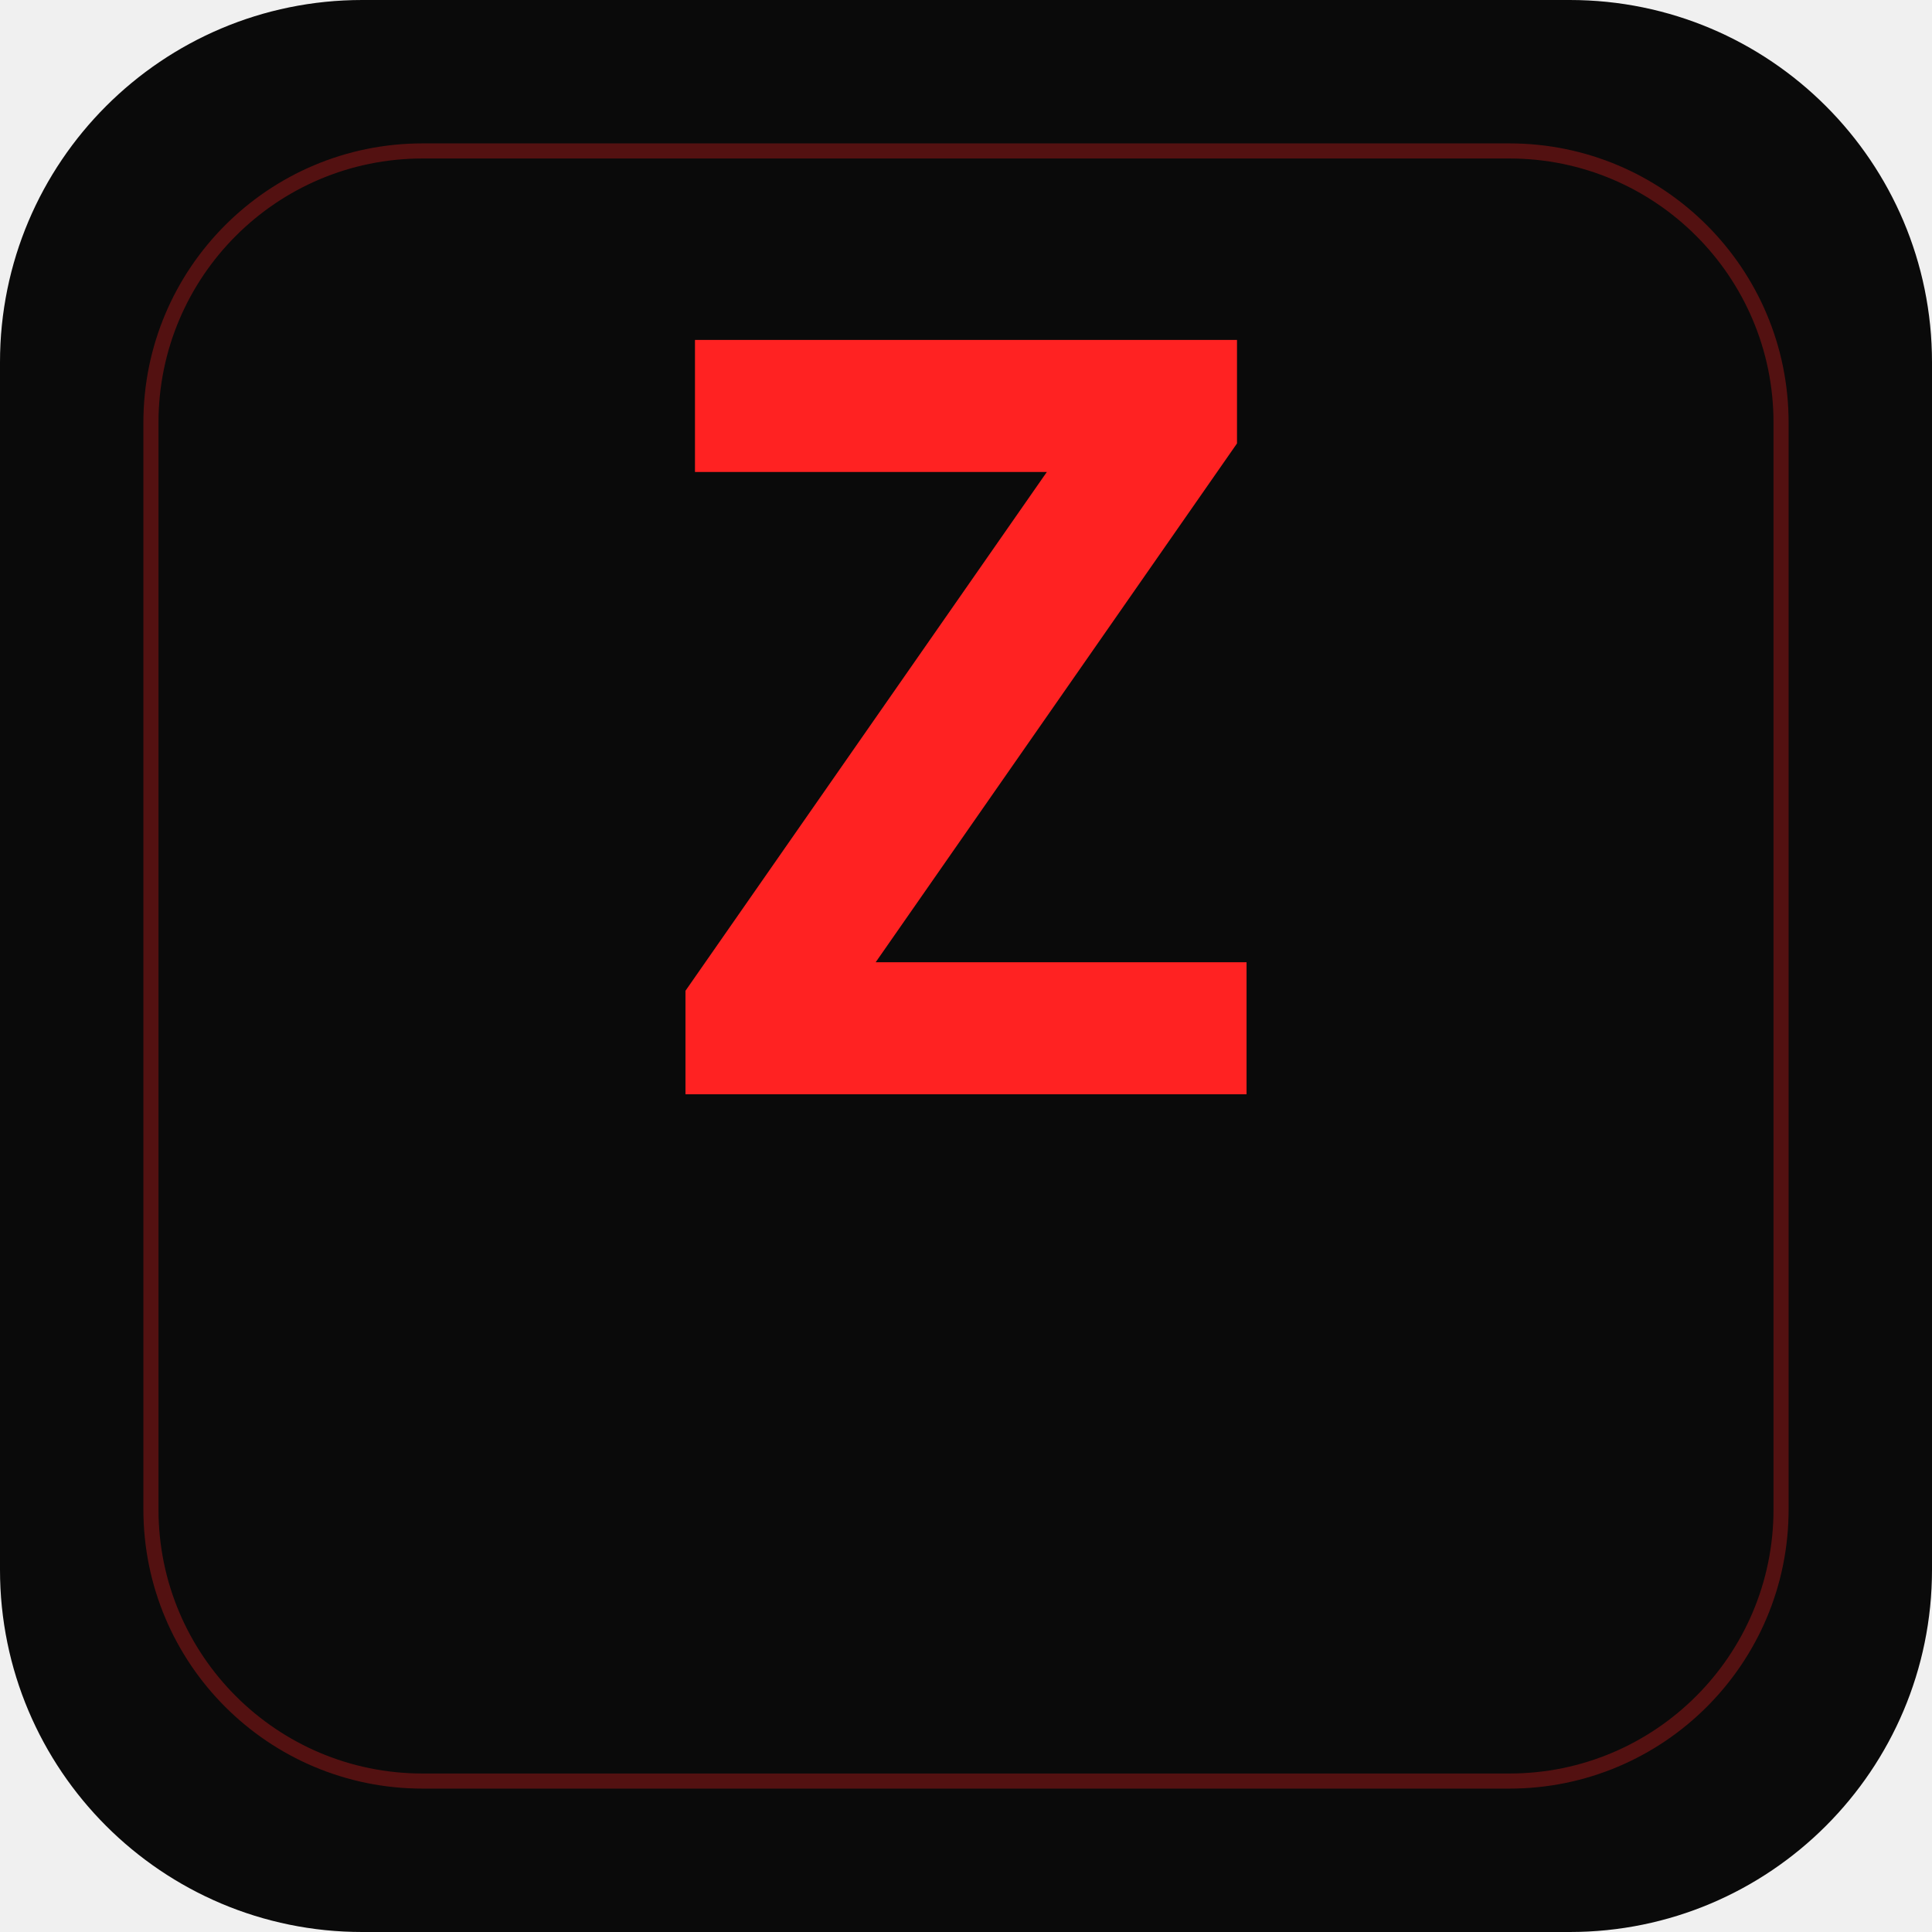
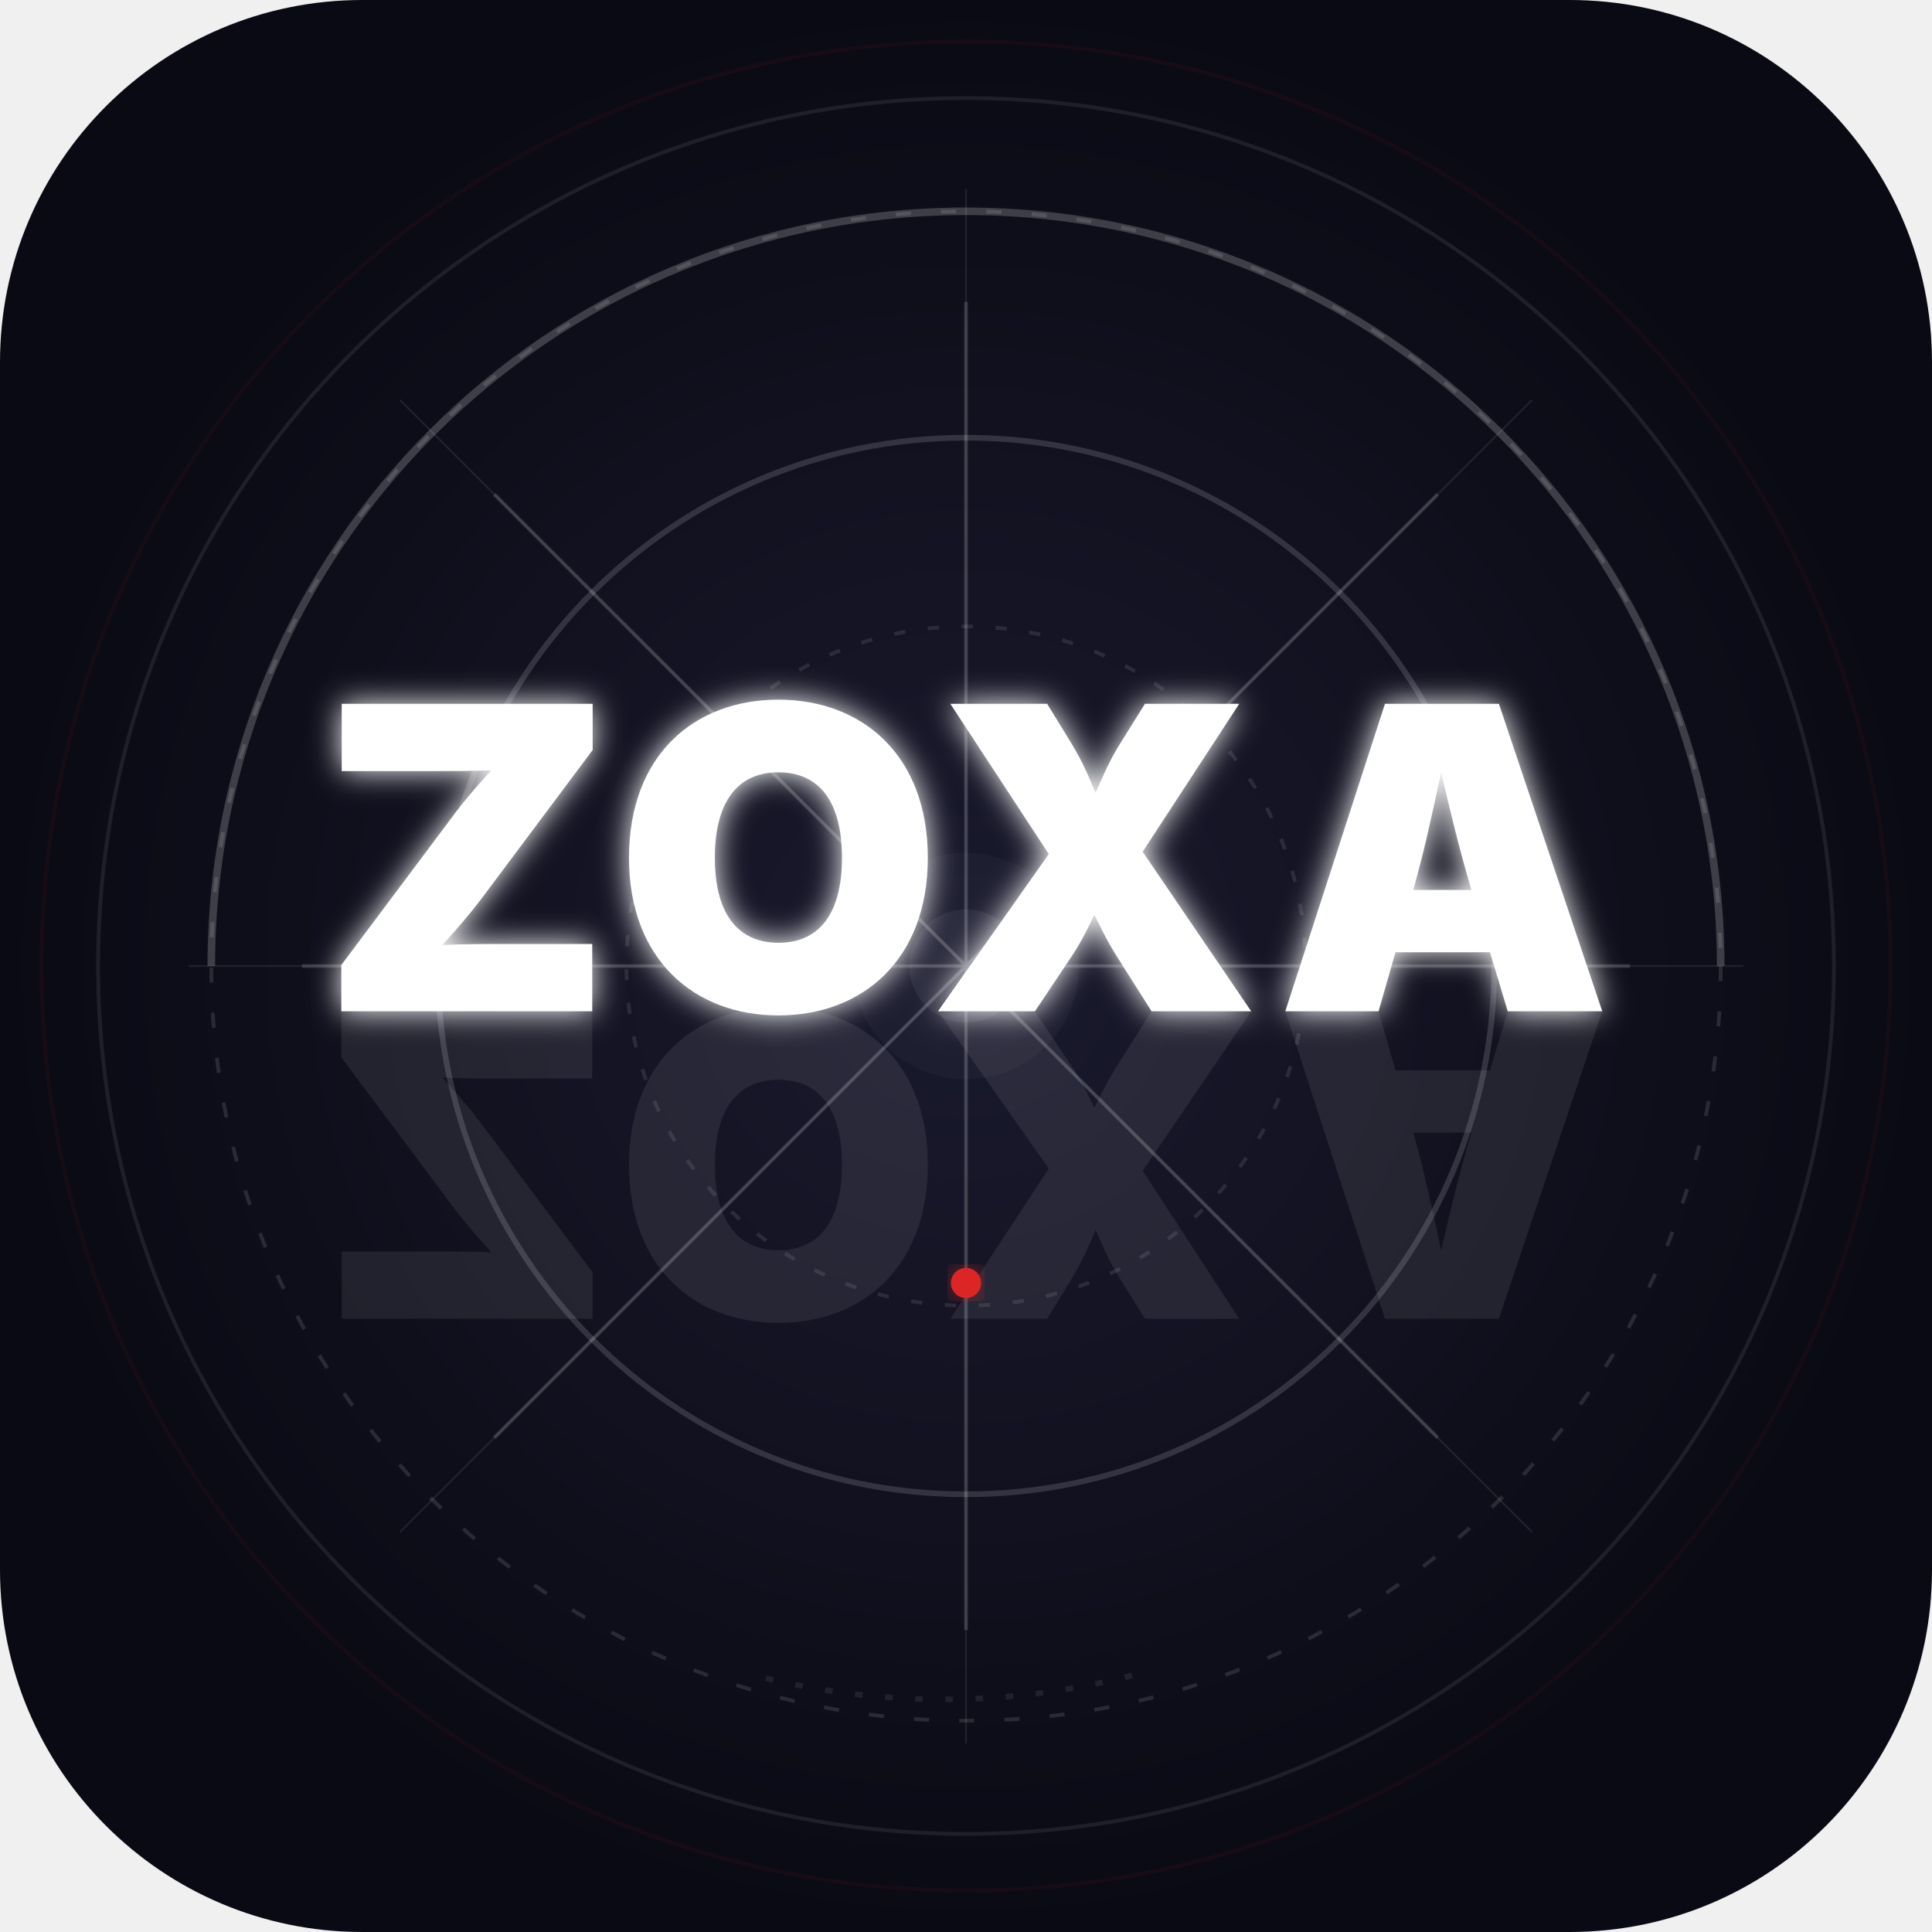
- <svg xmlns="http://www.w3.org/2000/svg" viewBox="0 0 512 512" fill="none">
-   <rect width="512" height="512" fill="#0a0a0a" rx="96" />
-   <rect x="40" y="40" width="432" height="432" fill="none" stroke="#ff2222" stroke-width="4" rx="72" opacity=".3" />
-   <text x="256" y="290" font-family="system-ui, sans-serif" font-size="280" font-weight="900" fill="#ff2222" text-anchor="middle">Z</text>
+ <svg xmlns="http://www.w3.org/2000/svg" viewBox="0 0 512 512">
+   <defs>
+     <radialGradient id="bg" cx="50%" cy="50%" r="50%">
+       <stop offset="0%" stop-color="#1a1a2e" />
+       <stop offset="100%" stop-color="#0a0a14" />
+     </radialGradient>
+     <filter id="glow">
+       <feGaussianBlur stdDeviation="4" result="blur" />
+       <feMerge>
+         <feMergeNode in="blur" />
+         <feMergeNode in="SourceGraphic" />
+       </feMerge>
+     </filter>
+     <filter id="softGlow">
+       <feGaussianBlur stdDeviation="8" result="blur" />
+       <feMerge>
+         <feMergeNode in="blur" />
+         <feMergeNode in="SourceGraphic" />
+       </feMerge>
+     </filter>
+     <pattern id="dash" patternUnits="userSpaceOnUse" width="8" height="8">
+       <rect width="4" height="8" fill="white" opacity="0.15" />
+     </pattern>
+   </defs>
+   <rect width="512" height="512" rx="96" fill="url(#bg)" />
+   <circle cx="256" cy="256" r="230" fill="none" stroke="rgba(255,255,255,0.08)" stroke-width="1" />
+   <circle cx="256" cy="256" r="200" fill="none" stroke="rgba(255,255,255,0.12)" stroke-width="1" stroke-dasharray="4,8" />
+   <path d="M 56,256 A 200,200 0 0,1 456,256" fill="none" stroke="rgba(255,255,255,0.2)" stroke-width="2" />
+   <path d="M 300,444 A 200,200 0 0,1 200,444" fill="none" stroke="rgba(255,255,255,0.08)" stroke-width="1.5" stroke-dasharray="2,6" />
+   <circle cx="256" cy="256" r="140" fill="none" stroke="rgba(255,255,255,0.15)" stroke-width="1.5" />
+   <circle cx="256" cy="256" r="90" fill="none" stroke="rgba(255,255,255,0.1)" stroke-width="1" stroke-dasharray="3,6" />
+   <g opacity="0.15" stroke="white" stroke-width="1">
+     <line x1="256" y1="80" x2="256" y2="432" />
+     <line x1="80" y1="256" x2="432" y2="256" />
+     <line x1="131" y1="131" x2="381" y2="381" />
+     <line x1="131" y1="381" x2="381" y2="131" />
+   </g>
+   <g opacity="0.08" stroke="white" stroke-width="0.5">
+     <line x1="256" y1="50" x2="256" y2="462" />
+     <line x1="50" y1="256" x2="462" y2="256" />
+     <line x1="106" y1="106" x2="406" y2="406" />
+     <line x1="106" y1="406" x2="406" y2="106" />
+   </g>
+   <circle cx="256" cy="256" r="30" fill="rgba(255,255,255,0.03)" />
+   <circle cx="256" cy="256" r="15" fill="rgba(255,255,255,0.06)" />
+   <text x="256" y="268" font-family="'Inter','Segoe UI',system-ui,-apple-system,sans-serif" font-size="112" font-weight="900" fill="white" text-anchor="middle" filter="url(#glow)" letter-spacing="4">ZOXA</text>
+   <text x="256" y="268" font-family="'Inter','Segoe UI',system-ui,-apple-system,sans-serif" font-size="112" font-weight="900" fill="white" text-anchor="middle" opacity="0.08" transform="scale(1,-1) translate(0,-536)" letter-spacing="4">ZOXA</text>
+   <circle cx="256" cy="340" r="4" fill="#dc2626" filter="url(#glow)" />
+   <circle cx="256" cy="256" r="245" fill="none" stroke="rgba(220,38,38,0.06)" stroke-width="1" />
</svg>
